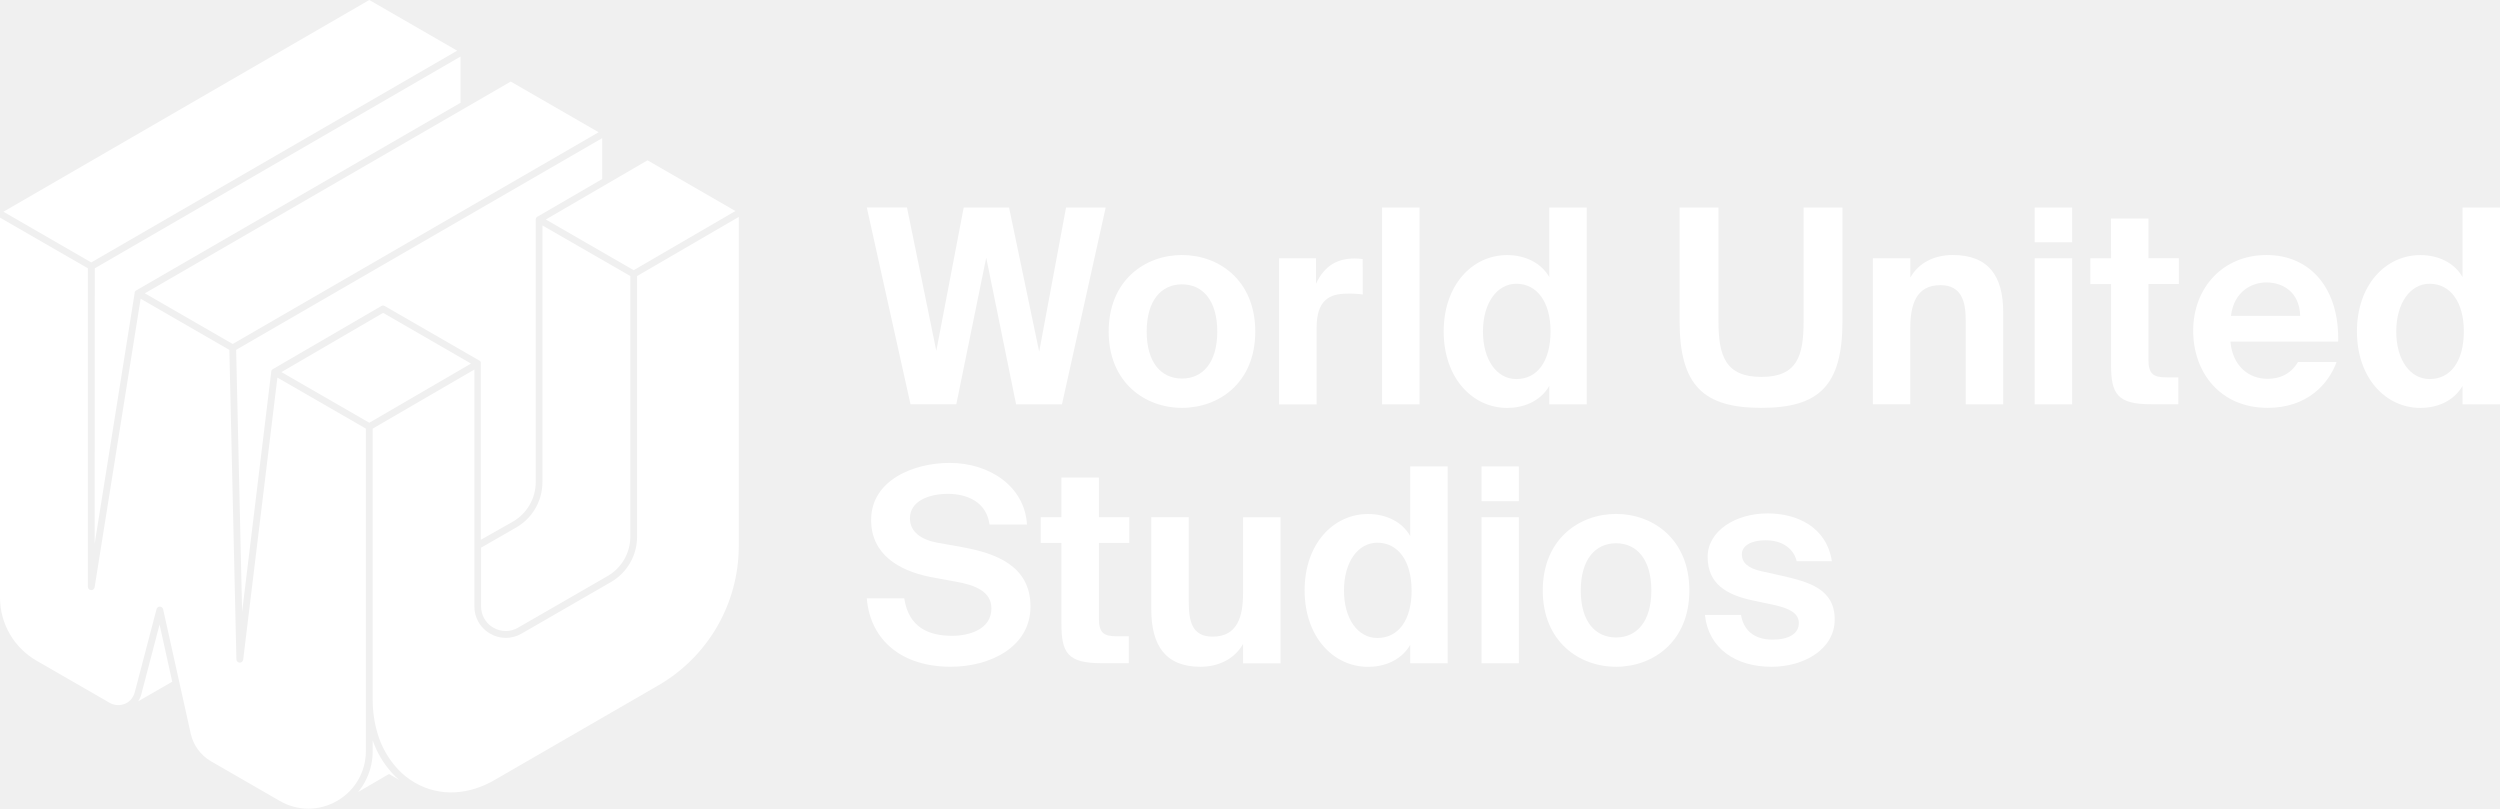
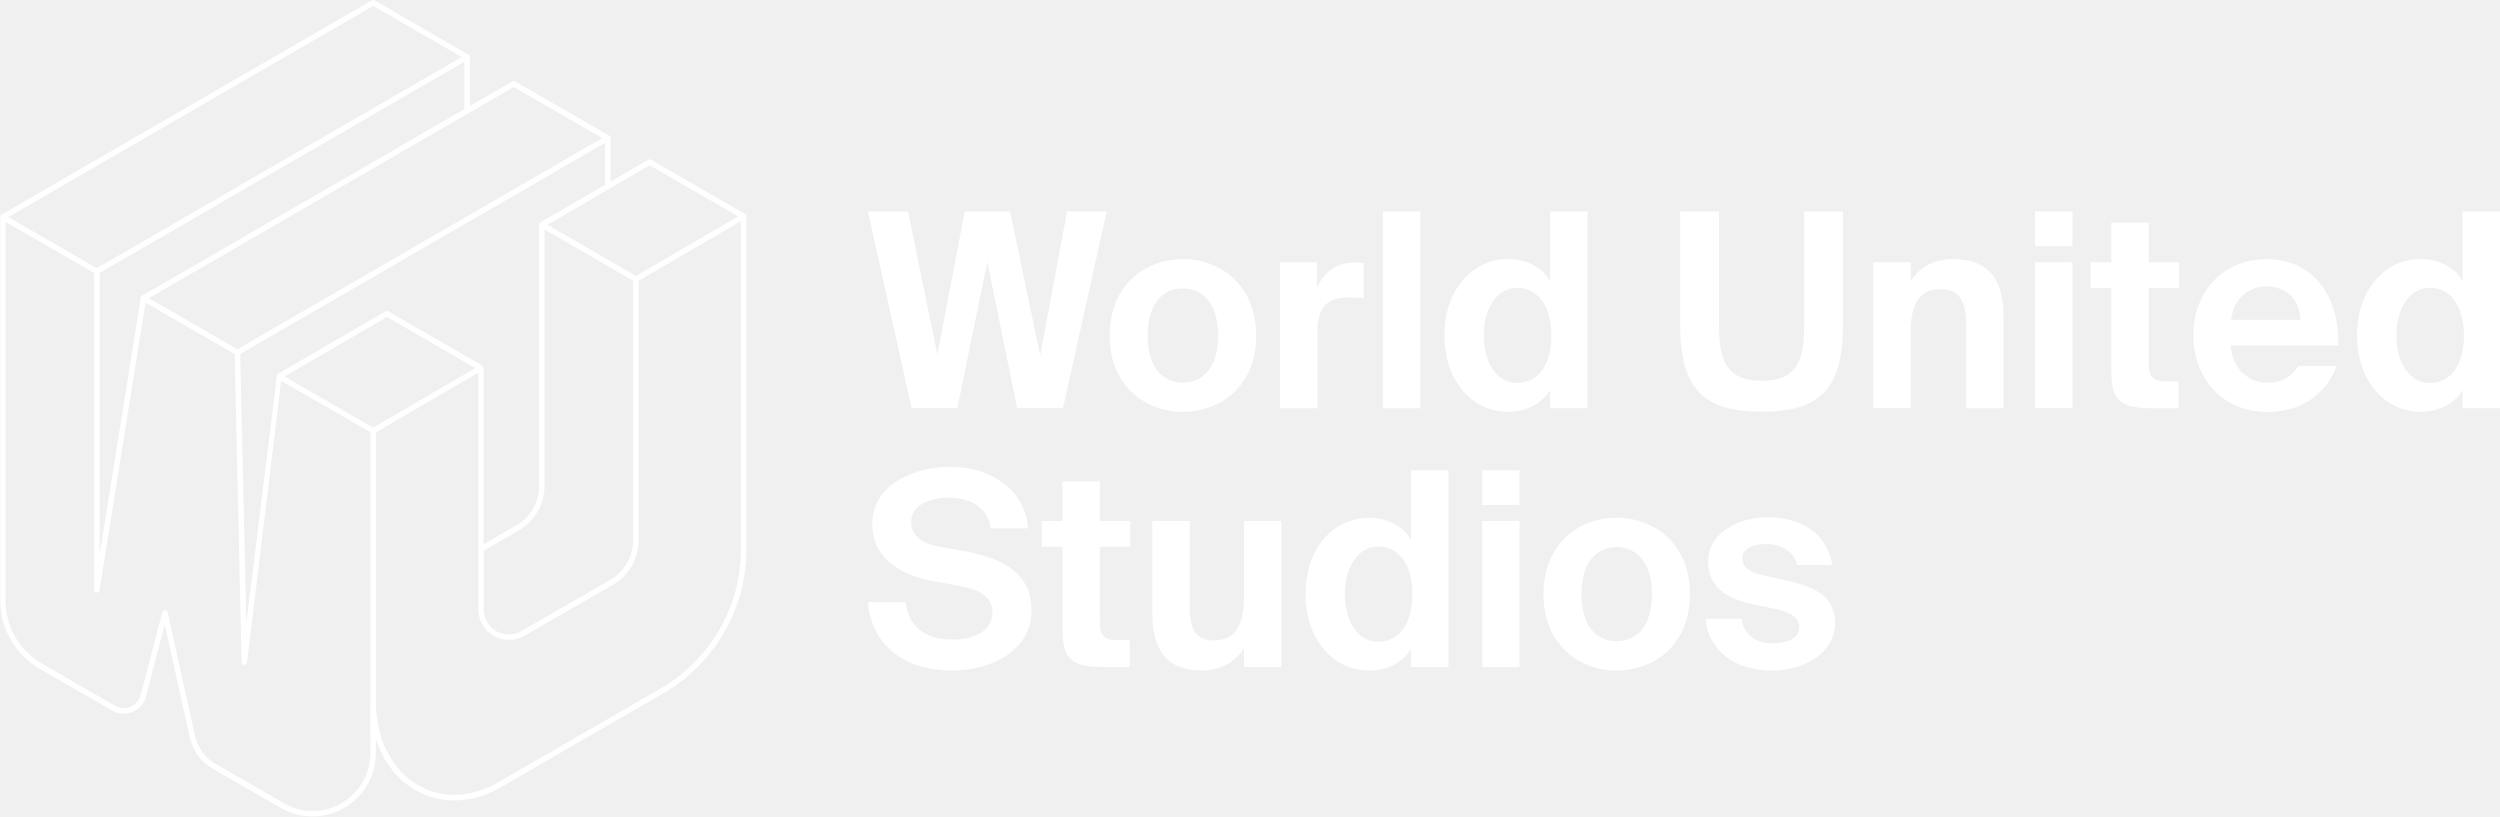
- <svg xmlns="http://www.w3.org/2000/svg" id="Layer_1" data-name="Layer 1" viewBox="0 0 1086.72 351.52">
+ <svg xmlns="http://www.w3.org/2000/svg" id="Layer_1" data-name="Layer 1" viewBox="0 0 1087.49 355.17">
  <defs>
    <style>.cls-1{fill:#fff;}</style>
  </defs>
-   <path class="cls-1" d="M451.72,152.87,463.4,90.2h17.23l-19,85.56H441.68L428.7,112l-13,63.73H395.78l-19-85.56h17.47L407,152.51,418.91,90.2h19.71Z" />
-   <path class="cls-1" d="M481.93,144.13c0-22.3,15.81-33.28,31.86-33.28s31.86,11,31.86,33.28-15.81,33.16-31.86,33.16S481.93,166.32,481.93,144.13Zm16.52,0c0,13.57,6.37,20.42,15.34,20.42s15.34-6.85,15.34-20.42-6.37-20.53-15.34-20.53S498.45,130.56,498.45,144.13Z" />
-   <path class="cls-1" d="M592.38,128a42.06,42.06,0,0,0-6.72-.36c-8,0-13.34,3-13.34,14.87v33.28H556V112.27h16.05v11.09c3.65-7.9,9.32-11,16.75-11a33.41,33.41,0,0,1,3.54.23Z" />
-   <path class="cls-1" d="M617.05,175.76H600.76V90.2h16.29Z" />
-   <path class="cls-1" d="M673.46,175.76v-8c-4.14,7.08-11.69,9.56-18.3,9.56-15.1,0-27.61-13-27.61-33.28,0-19.94,12.27-33.16,27.61-33.16,8,0,14.87,3.54,18.3,9.56V90.2h16.28v85.56ZM674,144c0-12.74-5.9-20.65-14.86-20.65-8.5,0-14.52,8.5-14.52,20.77s6,20.65,14.52,20.65C668.14,164.78,674,157.23,674,144Z" />
-   <path class="cls-1" d="M747,90.2v49.45c0,15.1,3.07,24.19,18.65,24.19S784,154.75,784,139.65V90.2H800.9v49.33c0,28.2-10.26,37.76-35.28,37.76s-35.52-9.56-35.52-37.76V90.2Z" />
-   <path class="cls-1" d="M830.41,120.65c3.65-6.49,10.5-9.8,18.41-9.8,15.45,0,21.95,9,21.95,24.9v40H854.48V139.29c0-8.14-1.77-15.34-11-15.34-10.74,0-13.1,8.74-13.1,18.77v33H814.12V112.27h16.29Z" />
-   <path class="cls-1" d="M900.74,90.2v15.11H884.45V90.2Zm0,22.07v63.49H884.45V112.27Z" />
-   <path class="cls-1" d="M917.61,95H933.9v17.23h13.22v11.21H933.9v32.81c0,6.49,2.24,7.79,8,7.79h5v11.68H935c-14.63,0-17.35-4.49-17.35-17.11V123.48h-9V112.27h9Z" />
-   <path class="cls-1" d="M969.54,148.5c.94,10.86,8.26,16.17,16.05,16.17,5.07,0,10-1.77,13.33-7.32h16.76c-3.42,9.44-12.63,19.94-30,19.94-20.41,0-32.33-15.22-32.33-33.51,0-18.88,13.1-32.93,31.86-32.93,19.59,0,31.75,15.23,31.16,37.65Zm.23-11.21h30.1c-.36-10.74-7.91-14.52-14.76-14.52C979,122.77,971.07,126.55,969.77,137.29Z" />
-   <path class="cls-1" d="M1070.43,175.76v-8c-4.13,7.08-11.68,9.56-18.29,9.56-15.1,0-27.61-13-27.61-33.28,0-19.94,12.27-33.16,27.61-33.16,8,0,14.87,3.54,18.29,9.56V90.2h16.29v85.56ZM1071,144c0-12.74-5.9-20.65-14.87-20.65-8.49,0-14.51,8.5-14.51,20.77s6,20.65,14.51,20.65C1065.12,164.78,1071,157.23,1071,144Z" />
-   <path class="cls-1" d="M404.28,250.78c-13.81-2.83-25.61-9.91-25.61-24.78,0-17.23,18.41-24.78,34.1-24.78,17.59,0,32.69,10.38,33.64,26.78H430.12c-1.3-10-10-13.33-18.06-13.33s-16.52,3-16.52,10.62c0,6,5,9.32,11.92,10.62l11.21,2c13.93,2.59,29.27,7.9,29.27,25.72,0,17.59-17.47,26.2-34.7,26.2-21,0-34.93-11.33-36.46-29.74h16.29c1.88,12.63,10.62,16.29,20.76,16.29,7.56,0,17.12-2.83,17.12-11.92,0-7.2-6.73-10.15-15.82-11.68Z" />
-   <path class="cls-1" d="M461.39,207.59h16.29v17.23h13.21V236H477.68v32.81c0,6.49,2.24,7.78,8,7.78h5v11.69H478.74c-14.64,0-17.35-4.49-17.35-17.11V236h-9V224.82h9Z" />
-   <path class="cls-1" d="M540.34,279.93c-3.66,6.49-10.62,9.91-18.53,9.91-15.22,0-21.36-9.32-21.36-24.9V224.82h16.29V261.4c0,8.5,1.29,15.34,10.38,15.34,10.86,0,13.22-8.85,13.22-18.88v-33h16.28v63.49H540.34Z" />
-   <path class="cls-1" d="M613,288.31v-8c-4.13,7.08-11.68,9.56-18.29,9.56-15.11,0-27.61-13-27.61-33.28,0-19.94,12.27-33.16,27.61-33.16,8,0,14.87,3.54,18.29,9.56V202.75h16.29v85.56Zm.59-31.75c0-12.74-5.9-20.65-14.87-20.65-8.5,0-14.51,8.5-14.51,20.77s6,20.65,14.51,20.65C607.72,277.33,613.62,269.78,613.62,256.56Z" />
-   <path class="cls-1" d="M660.23,202.75v15.11H644V202.75Zm0,22.07v63.49H644V224.82Z" />
-   <path class="cls-1" d="M670.62,256.68c0-22.3,15.81-33.28,31.86-33.28s31.86,11,31.86,33.28-15.81,33.16-31.86,33.16S670.62,278.87,670.62,256.68Zm16.52,0c0,13.57,6.37,20.42,15.34,20.42s15.34-6.85,15.34-20.42-6.37-20.53-15.34-20.53S687.14,243.11,687.14,256.68Z" />
-   <path class="cls-1" d="M781,243.94c-1.3-5.32-6-9.09-13.58-9.09-6,0-10.26,2.24-10.26,6.13,0,3.43,2.48,6,8.49,7.32l8.5,1.89c12.63,2.83,23.37,6,23.37,19.12,0,12.74-13.1,20.53-27.5,20.53-15.58,0-27.38-8-28.91-22.54h15.69c1,6.14,5.2,10.74,13.69,10.74,7.08,0,11.45-2.6,11.45-7.2s-4.84-6.49-10.39-7.79l-9.44-2c-11.92-2.48-19.82-7.44-19.82-19,0-11.33,12.27-18.88,26-18.88,13.22,0,25.73,6.13,28,20.77Z" />
-   <path class="cls-1" d="M41.15,236.36,58.52,127.47l0-.2a.53.53,0,0,1,0-.18.5.5,0,0,1,.05-.13h0a.92.92,0,0,1,.16-.3l.2-.23a1.88,1.88,0,0,1,.26-.19l.17-.09L200.2,44.66V24.58l-159,92.05Z" />
-   <path class="cls-1" d="M200.54,95.44l-97.89,56.63,2.54,111.32.06,2.56.37-3.09,12.29-101.3a.78.78,0,0,1,0-.14,1.52,1.52,0,0,1,.06-.2l0-.05a1.27,1.27,0,0,1,.12-.23,1.72,1.72,0,0,1,.23-.28,1.55,1.55,0,0,1,.28-.2l.15-.09,47-27.35a1.45,1.45,0,0,1,1.48,0l34.52,19.9,1.26.73,5.38,3.1a1.11,1.11,0,0,1,.16.11.87.87,0,0,1,.15.13,1.21,1.21,0,0,1,.18.23.92.92,0,0,1,.13.24.69.69,0,0,1,0,.13.25.25,0,0,1,0,.13h0a1.53,1.53,0,0,1,0,.3v76.62L223,226.71a19.78,19.78,0,0,0,9.87-17.09V95.43a1.47,1.47,0,0,1,.43-1.05.52.52,0,0,1,.13-.12.48.48,0,0,1,.14-.09l.07,0,.13-.07,28-16.28V60.05L203.05,94Z" />
-   <path class="cls-1" d="M170.41,336A41.14,41.14,0,0,1,162,321.82v4.65a28.27,28.27,0,0,1-.56,5.68,27.62,27.62,0,0,1-5.77,12.11l13.43-7.81,4.35,2.53A34.19,34.19,0,0,1,170.41,336Z" />
-   <path class="cls-1" d="M61.44,301.74a9.89,9.89,0,0,1-1.4,3.12l14.83-8.54-5.51-24.84Z" />
-   <path class="cls-1" d="M159.05,326.47V186.32l-38.47-22.18L105.71,286.75a1.5,1.5,0,0,1-1.55,1.3,1.48,1.48,0,0,1-1.4-1.44L99.7,152.1,61.13,129.86l-20,125.42a1.47,1.47,0,0,1-1.46,1.25h-.09a1.48,1.48,0,0,1-1.38-1.48V116.63L0,94.61V259.79a31.67,31.67,0,0,0,15.81,27.36l24,13.83,2.51,1.44,5.38,3.11a7.54,7.54,0,0,0,7.86-.26,7.39,7.39,0,0,0,3-4.29l9.48-36.17a1.47,1.47,0,0,1,1.43-1.12,1.5,1.5,0,0,1,1.44,1.16l12,54.07a18.55,18.55,0,0,0,8.81,12l29.83,17.2a24.74,24.74,0,0,0,25,0l.15-.09.17-.1a24.76,24.76,0,0,0,11.81-17.2A23.94,23.94,0,0,0,159.05,326.47Z" />
-   <polygon class="cls-1" points="101.15 149.52 260.21 57.48 222.01 35.46 62.96 127.5 101.15 149.52" />
-   <polygon class="cls-1" points="198.72 22.03 160.53 0 1.49 92.04 39.66 114.07 198.72 22.03" />
-   <polygon class="cls-1" points="122.33 161.74 160.53 183.76 204.73 158.04 166.54 136 122.33 161.74" />
-   <polygon class="cls-1" points="275.45 117.44 319.66 91.73 281.47 69.69 237.26 95.41 275.45 117.44" />
-   <path class="cls-1" d="M276.93,120V233.36A22.74,22.74,0,0,1,265.59,253L226.7,275.43a13.52,13.52,0,0,1-13.66,0,13.26,13.26,0,0,1-3.72-3.14,10.34,10.34,0,0,1-.78-1,9.86,9.86,0,0,1-.66-1.09,13.65,13.65,0,0,1-1.67-6.57v-103L162,186.32V304a51.44,51.44,0,0,0,2.06,14.64A39,39,0,0,0,173,334.41a32.62,32.62,0,0,0,7.39,5.85l.15.1.06,0c10.52,6,23.3,5.37,35-1.66l70.69-40.85a70,70,0,0,0,34.85-60.43V94.29Z" />
-   <path class="cls-1" d="M235.79,209.62a22.74,22.74,0,0,1-11.36,19.65l-15,8.62a1,1,0,0,1-.31.14V263.6a10.81,10.81,0,0,0,1.3,5.14c.2.35.41.69.65,1a10.36,10.36,0,0,0,.78,1,10.76,10.76,0,0,0,2.62,2.11,10.56,10.56,0,0,0,10.7,0l38.89-22.43A19.75,19.75,0,0,0,274,233.36V120L235.79,98Z" />
+   <path class="cls-1" d="M452.49,154.69,464.17,92H481.4l-19,85.55H442.46l-13-63.72-13,63.72H396.55L377.55,92H395l12.74,62.31L419.68,92h19.71Z" />
+   <path class="cls-1" d="M482.7,146c0-22.31,15.81-33.28,31.86-33.28s31.87,11,31.87,33.28-15.82,33.16-31.87,33.16S482.7,168.14,482.7,146Zm16.52,0c0,13.57,6.37,20.41,15.34,20.41S529.9,159.53,529.9,146s-6.37-20.54-15.34-20.54S499.22,132.39,499.22,146Z" />
+   <path class="cls-1" d="M593.16,129.79a43.38,43.38,0,0,0-6.73-.35c-8,0-13.34,2.95-13.34,14.87v33.27H556.81V114.09h16.05v11.1c3.66-7.91,9.32-11,16.76-11a31.14,31.14,0,0,1,3.54.24Z" />
+   <path class="cls-1" d="M617.82,177.58H601.54V92h16.28Z" />
+   <path class="cls-1" d="M674.23,177.58v-8c-4.13,7.08-11.69,9.56-18.29,9.56-15.11,0-27.62-13-27.62-33.28,0-19.94,12.27-33.16,27.62-33.16,8,0,14.86,3.54,18.29,9.56V92h16.28v85.55Zm.59-31.74c0-12.75-5.9-20.65-14.87-20.65-8.5,0-14.52,8.49-14.52,20.77s6,20.65,14.52,20.65C668.92,166.61,674.82,159.06,674.82,145.84Z" />
+   <path class="cls-1" d="M747.75,92v49.44c0,15.11,3.06,24.19,18.64,24.19s18.41-9.08,18.41-24.19V92h16.88v49.33c0,28.2-10.27,37.76-35.29,37.76s-35.52-9.56-35.52-37.76V92Z" />
+   <path class="cls-1" d="M831.18,122.47c3.66-6.49,10.5-9.79,18.41-9.79,15.46,0,21.95,9,21.95,24.9v40H855.25V141.12c0-8.14-1.77-15.34-11-15.34-10.74,0-13.1,8.73-13.1,18.76v33H814.89V114.09h16.29Z" />
+   <path class="cls-1" d="M901.51,92v15.1H885.23V92Zm0,22.06v63.49H885.23V114.09Z" />
+   <path class="cls-1" d="M918.39,96.87h16.28v17.22h13.22v11.22H934.67v32.8c0,6.49,2.24,7.79,8,7.79h4.95v11.68H935.73c-14.63,0-17.34-4.48-17.34-17.11V125.31h-9V114.09h9Z" />
+   <path class="cls-1" d="M970.31,150.32c.94,10.86,8.26,16.17,16.05,16.17,5.07,0,10-1.77,13.33-7.32h16.76c-3.42,9.44-12.63,20-30,20-20.42,0-32.34-15.23-32.34-33.52,0-18.88,13.1-32.92,31.86-32.92,19.6,0,31.75,15.22,31.16,37.64Zm.24-11.21h30.09c-.36-10.74-7.91-14.51-14.75-14.51C979.75,124.6,971.84,128.37,970.55,139.11Z" />
+   <path class="cls-1" d="M1071.21,177.58v-8c-4.13,7.08-11.69,9.56-18.29,9.56-15.11,0-27.62-13-27.62-33.28,0-19.94,12.27-33.16,27.62-33.16,8,0,14.86,3.54,18.29,9.56V92h16.28v85.55Zm.59-31.74c0-12.75-5.9-20.65-14.87-20.65-8.5,0-14.52,8.49-14.52,20.77s6,20.65,14.52,20.65C1065.9,166.61,1071.8,159.06,1071.8,145.84Z" />
+   <path class="cls-1" d="M405.05,252.6c-13.81-2.83-25.61-9.91-25.61-24.78,0-17.23,18.41-24.78,34.11-24.78,17.58,0,32.68,10.39,33.63,26.79H430.89c-1.3-10-10-13.34-18.05-13.34s-16.52,2.95-16.52,10.62c0,6,4.95,9.33,11.91,10.63l11.22,2c13.92,2.6,29.26,7.91,29.26,25.73,0,17.58-17.46,26.2-34.69,26.2-21,0-34.93-11.33-36.47-29.74h16.29c1.89,12.62,10.62,16.28,20.77,16.28,7.55,0,17.11-2.83,17.11-11.92,0-7.2-6.73-10.15-15.81-11.68Z" />
+   <path class="cls-1" d="M462.16,209.41h16.29v17.23h13.22v11.21H478.45v32.81c0,6.49,2.24,7.79,8,7.79h5v11.68H479.51c-14.63,0-17.35-4.48-17.35-17.11V237.85h-9V226.64h9Z" />
+   <path class="cls-1" d="M541.11,281.75c-3.66,6.49-10.62,9.92-18.53,9.92-15.22,0-21.36-9.33-21.36-24.9V226.64h16.29v36.59c0,8.49,1.3,15.34,10.38,15.34,10.86,0,13.22-8.85,13.22-18.88V226.64H557.4v63.49H541.11Z" />
+   <path class="cls-1" d="M613.8,290.13v-8c-4.13,7.08-11.68,9.56-18.29,9.56-15.1,0-27.61-13-27.61-33.28,0-19.95,12.27-33.16,27.61-33.16,8,0,14.87,3.54,18.29,9.56V204.57h16.29v85.56Zm.59-31.74c0-12.75-5.9-20.65-14.87-20.65-8.49,0-14.51,8.49-14.51,20.76s6,20.66,14.51,20.66C608.49,279.16,614.39,271.6,614.39,258.39Z" />
+   <path class="cls-1" d="M661,204.57v15.11H644.72V204.57Zm0,22.07v63.49H644.72V226.64Z" />
+   <path class="cls-1" d="M671.39,258.5c0-22.3,15.81-33.27,31.86-33.27s31.87,11,31.87,33.27-15.82,33.17-31.87,33.17S671.39,280.69,671.39,258.5Zm16.52,0c0,13.58,6.37,20.42,15.34,20.42s15.34-6.84,15.34-20.42S712.22,238,703.25,238,687.91,244.93,687.91,258.5Z" />
+   <path class="cls-1" d="M781.73,245.76c-1.3-5.31-6-9.09-13.57-9.09-6,0-10.27,2.25-10.27,6.14,0,3.42,2.48,6,8.5,7.32l8.49,1.88c12.63,2.84,23.37,6,23.37,19.12,0,12.75-13.1,20.54-27.5,20.54-15.57,0-27.37-8-28.91-22.54h15.7c.94,6.13,5.19,10.73,13.69,10.73,7.08,0,11.44-2.59,11.44-7.19s-4.84-6.49-10.38-7.79l-9.44-2c-11.92-2.48-19.83-7.43-19.83-19,0-11.33,12.27-18.88,26-18.88,13.22,0,25.73,6.14,28,20.77Z" />
+   <path class="cls-1" d="M324.52,93.48a.65.65,0,0,0-.16-.21.44.44,0,0,0-.15-.12l-.1-.07-.05,0L283.19,69.48a1.17,1.17,0,0,0-1.2,0L265.59,79v-19a1.18,1.18,0,0,0-.6-1L224.06,35.42a1.2,1.2,0,0,0-1.19,0L204.42,46.09V24.92a.5.5,0,0,0,0-.12,1.18,1.18,0,0,0-.6-1L162.92.16a1.22,1.22,0,0,0-1.2,0L.69,93.35l-.1.05-.06,0,0,0a.53.53,0,0,0-.14.12.43.43,0,0,0-.11.12.86.86,0,0,0-.07.1l0,0a.06.06,0,0,0,0,0,.53.53,0,0,0-.08.17.67.67,0,0,0,0,.19,1.36,1.36,0,0,0,0,.2V261.27A34.16,34.16,0,0,0,17.06,290.8l31.7,18.28a10,10,0,0,0,14.74-6.16L67,289.47l4.64-17.75,3,13.35,2.8,12.62,5.09,23a21.08,21.08,0,0,0,10,13.68l29.67,17.11a27.67,27.67,0,0,0,34-5.18,27,27,0,0,0,6.71-13.1,28.54,28.54,0,0,0,.55-5.58v-6.3a41.49,41.49,0,0,0,8.84,15.61,34.46,34.46,0,0,0,6,5.22,30.5,30.5,0,0,0,2.59,1.64c11.33,6.42,25,5.81,37.52-1.67l70.28-40.62a72.32,72.32,0,0,0,36-62.41V94.11A1.07,1.07,0,0,0,324.52,93.48ZM282.59,71.89l38.54,22.23L276.61,120,238.08,97.79Zm-7.17,50.2V235a19.94,19.94,0,0,1-9.95,17.23l-38.68,22.31a10.91,10.91,0,0,1-16.38-9.46V239.4a1.31,1.31,0,0,0,.46-.15l14.87-8.57a22.35,22.35,0,0,0,11.14-19.3V99.87ZM235.09,96.77a1.19,1.19,0,0,0-.6,1V211.38a19.94,19.94,0,0,1-10,17.23l-14.13,8.14V160.07a1.25,1.25,0,0,0-.16-.6.38.38,0,0,0-.09-.13.43.43,0,0,0-.11-.12.47.47,0,0,0-.1-.1l-.13-.09h0l-6.56-3.79-34.36-19.81a1.2,1.2,0,0,0-1.2,0L120.82,162.7l0,0,0,0-.13.1,0,0s0,0,0,0a.53.53,0,0,0-.12.14l-.07.09a.35.35,0,0,0,0,.08s0,0,0,0a1.17,1.17,0,0,0,0,.11,1.11,1.11,0,0,0-.07.26v.15L107.8,265.87l-.65,5.37-.11-4.93L104.48,154,263.2,62.14V80.41ZM223.47,37.84,262,60.06,103.27,151.93h0L64.73,129.7ZM61.77,128.65l0,0a1.16,1.16,0,0,0-.21.16l-.05,0a.47.47,0,0,0-.09.12v0s0,0,0,0a.19.19,0,0,0-.06.07l-.07.14h0a1,1,0,0,0-.07.25v.19L43.32,241.46V118.73L202,26.88v20.6ZM162.32,2.58,200.86,24.8,42.12,116.66,3.59,94.44Zm-1.2,302.61v22.39a25.46,25.46,0,0,1-.36,4.3,24.81,24.81,0,0,1-11.88,17.28h0l-.32.2a24.88,24.88,0,0,1-25.14,0L93.73,332.26a18.72,18.72,0,0,1-8.89-12.12L72.93,266.37a1.21,1.21,0,0,0-1.15-.94h0a1.21,1.21,0,0,0-1.16.89l-9.42,36A7.62,7.62,0,0,1,58,306.74a7.83,7.83,0,0,1-1.31.7A7.61,7.61,0,0,1,50,307l-31.7-18.28A31.81,31.81,0,0,1,2.39,261.27V96.51l38.54,22.23V256.56a1.19,1.19,0,0,0,1.1,1.19h.09a1.21,1.21,0,0,0,1.18-1l20-125.13L102.09,154h0l3,133.92a1.19,1.19,0,0,0,2.38.12l14.83-122.36L161.12,188ZM162.31,186l-38.54-22.22,44.52-25.9,38.54,22.22Zm160,53.08a69.9,69.9,0,0,1-34.8,60.34L217.22,340c-11.76,7-24.56,7.64-35.12,1.65l-.23-.14a32.5,32.5,0,0,1-7.41-5.87,39.29,39.29,0,0,1-8.89-15.84,51.06,51.06,0,0,1-2.06-14.63V188.05l4.78-2.78,35-20.35,4.77-2.77V265.06a13.32,13.32,0,0,0,20,11.53l38.67-22.31A22.33,22.33,0,0,0,277.81,235V122.1l44.51-25.9Z" />
</svg>
